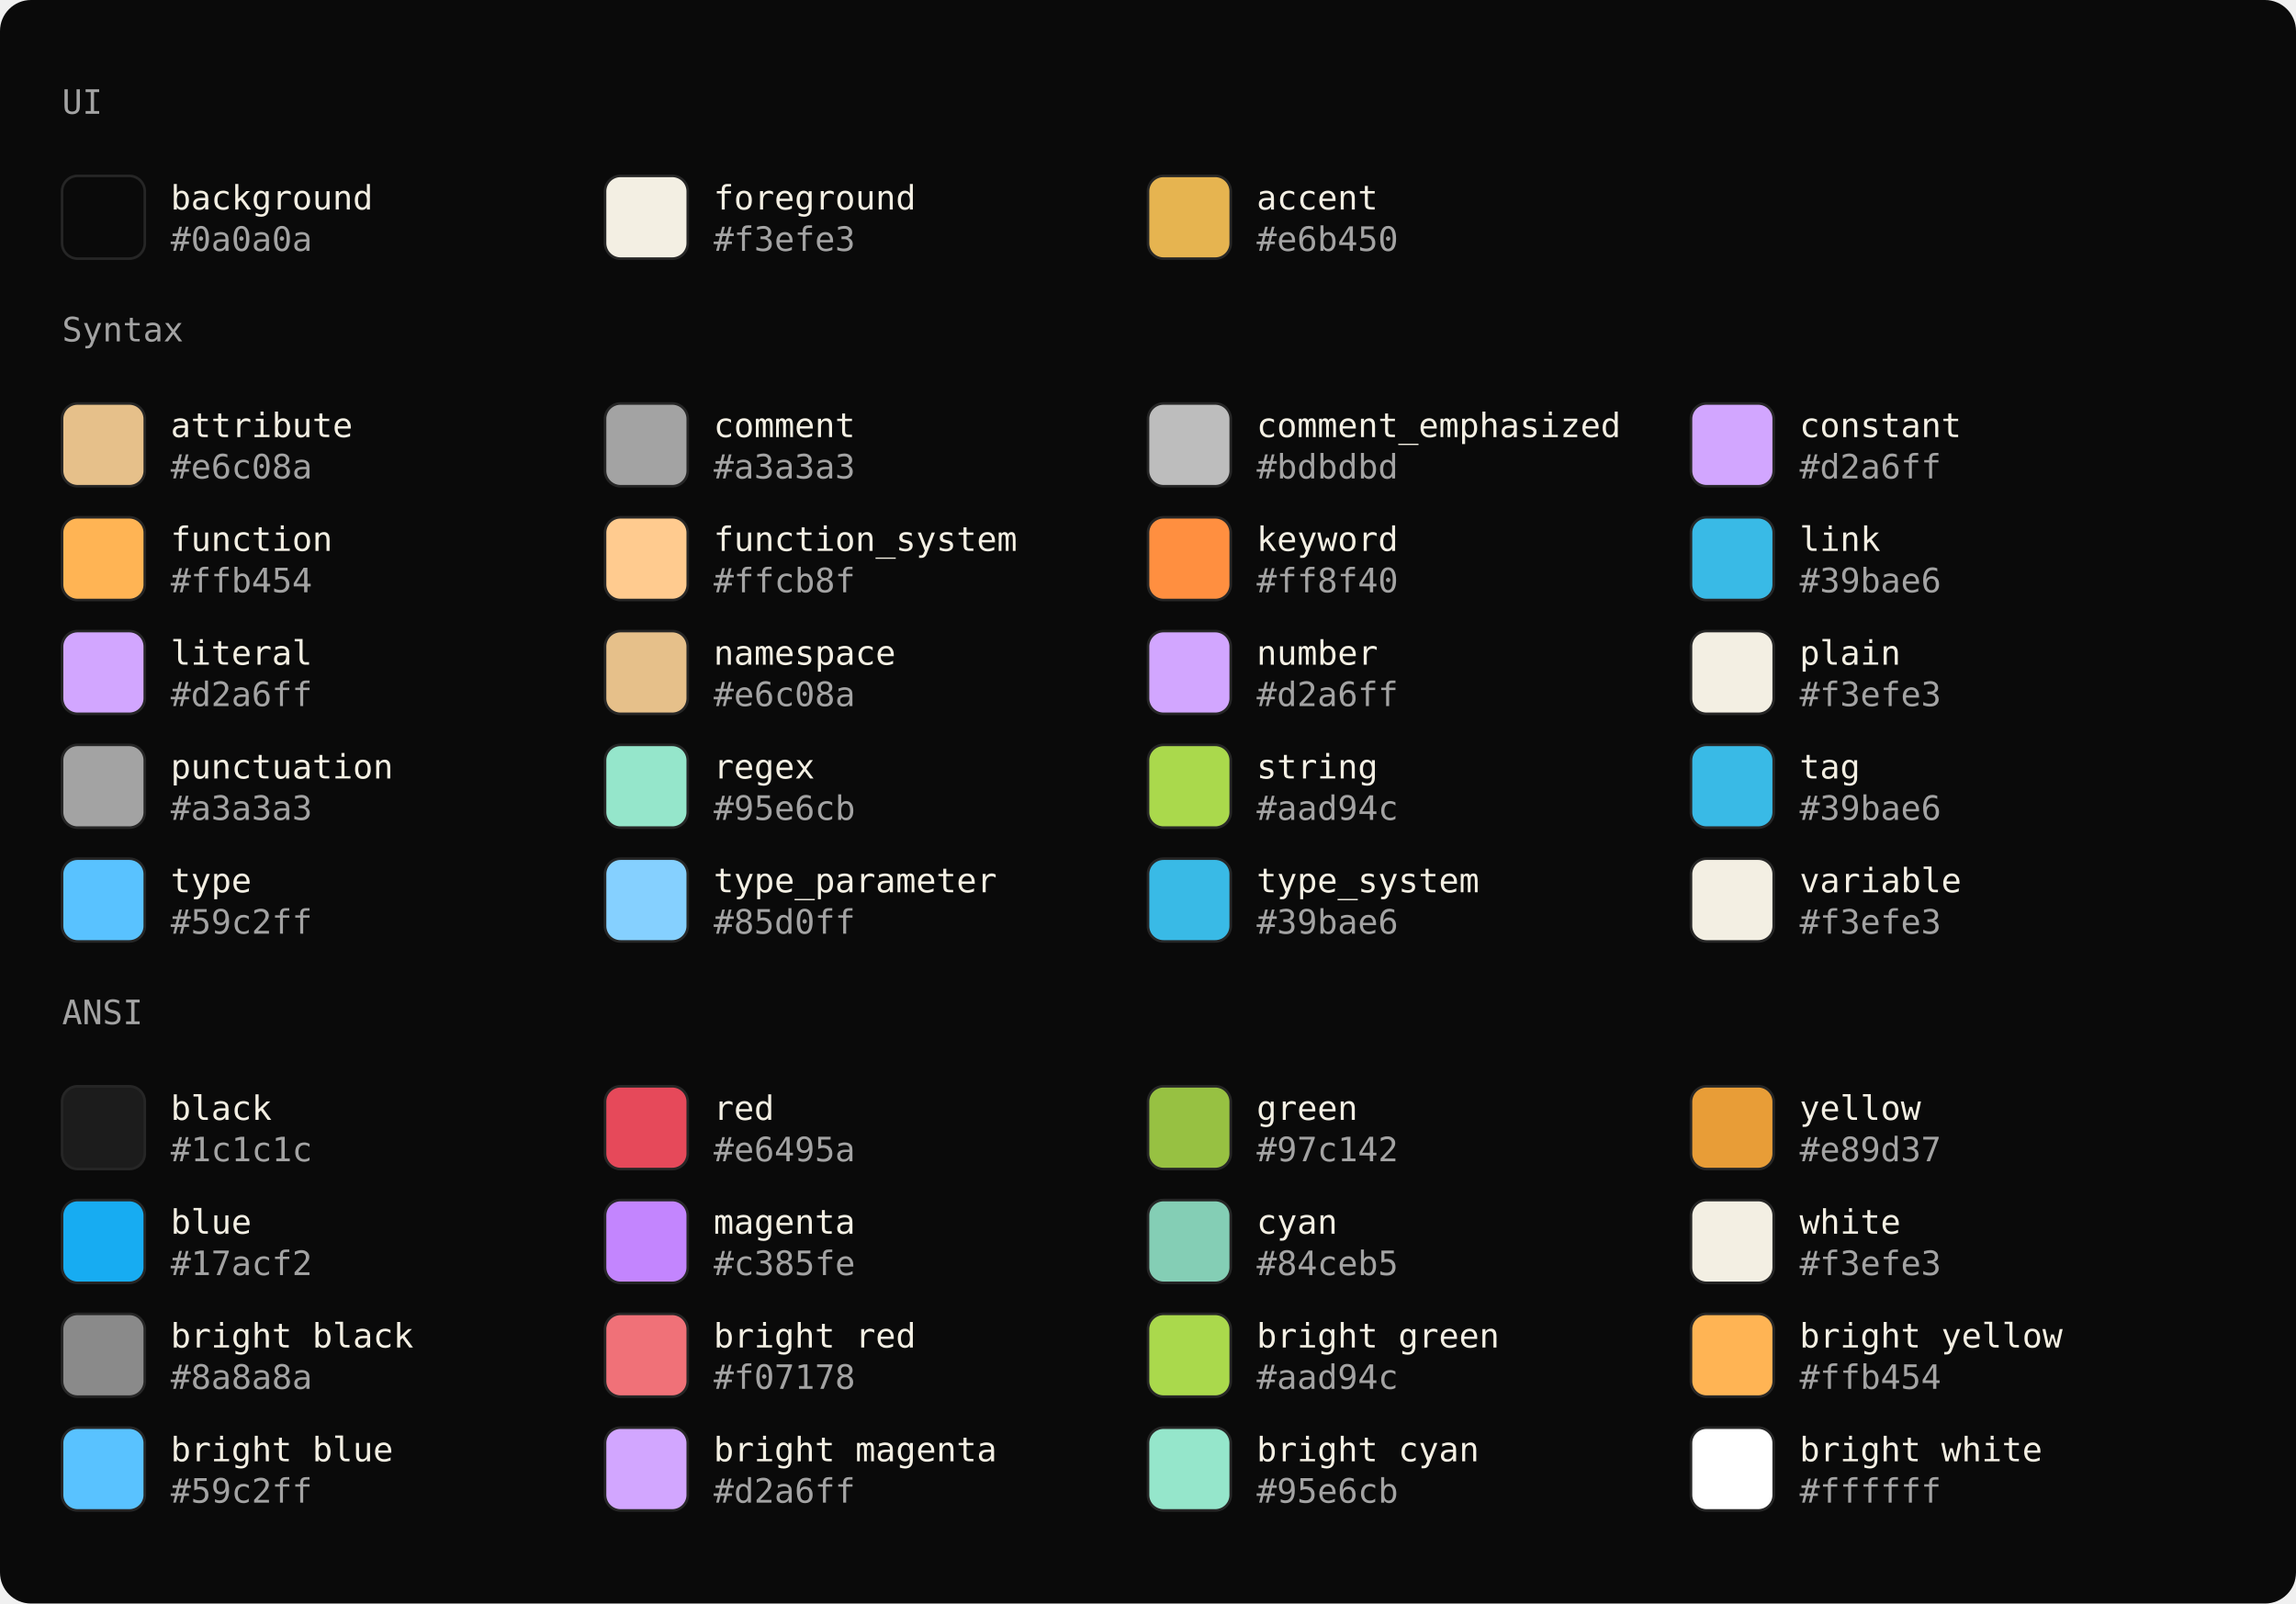
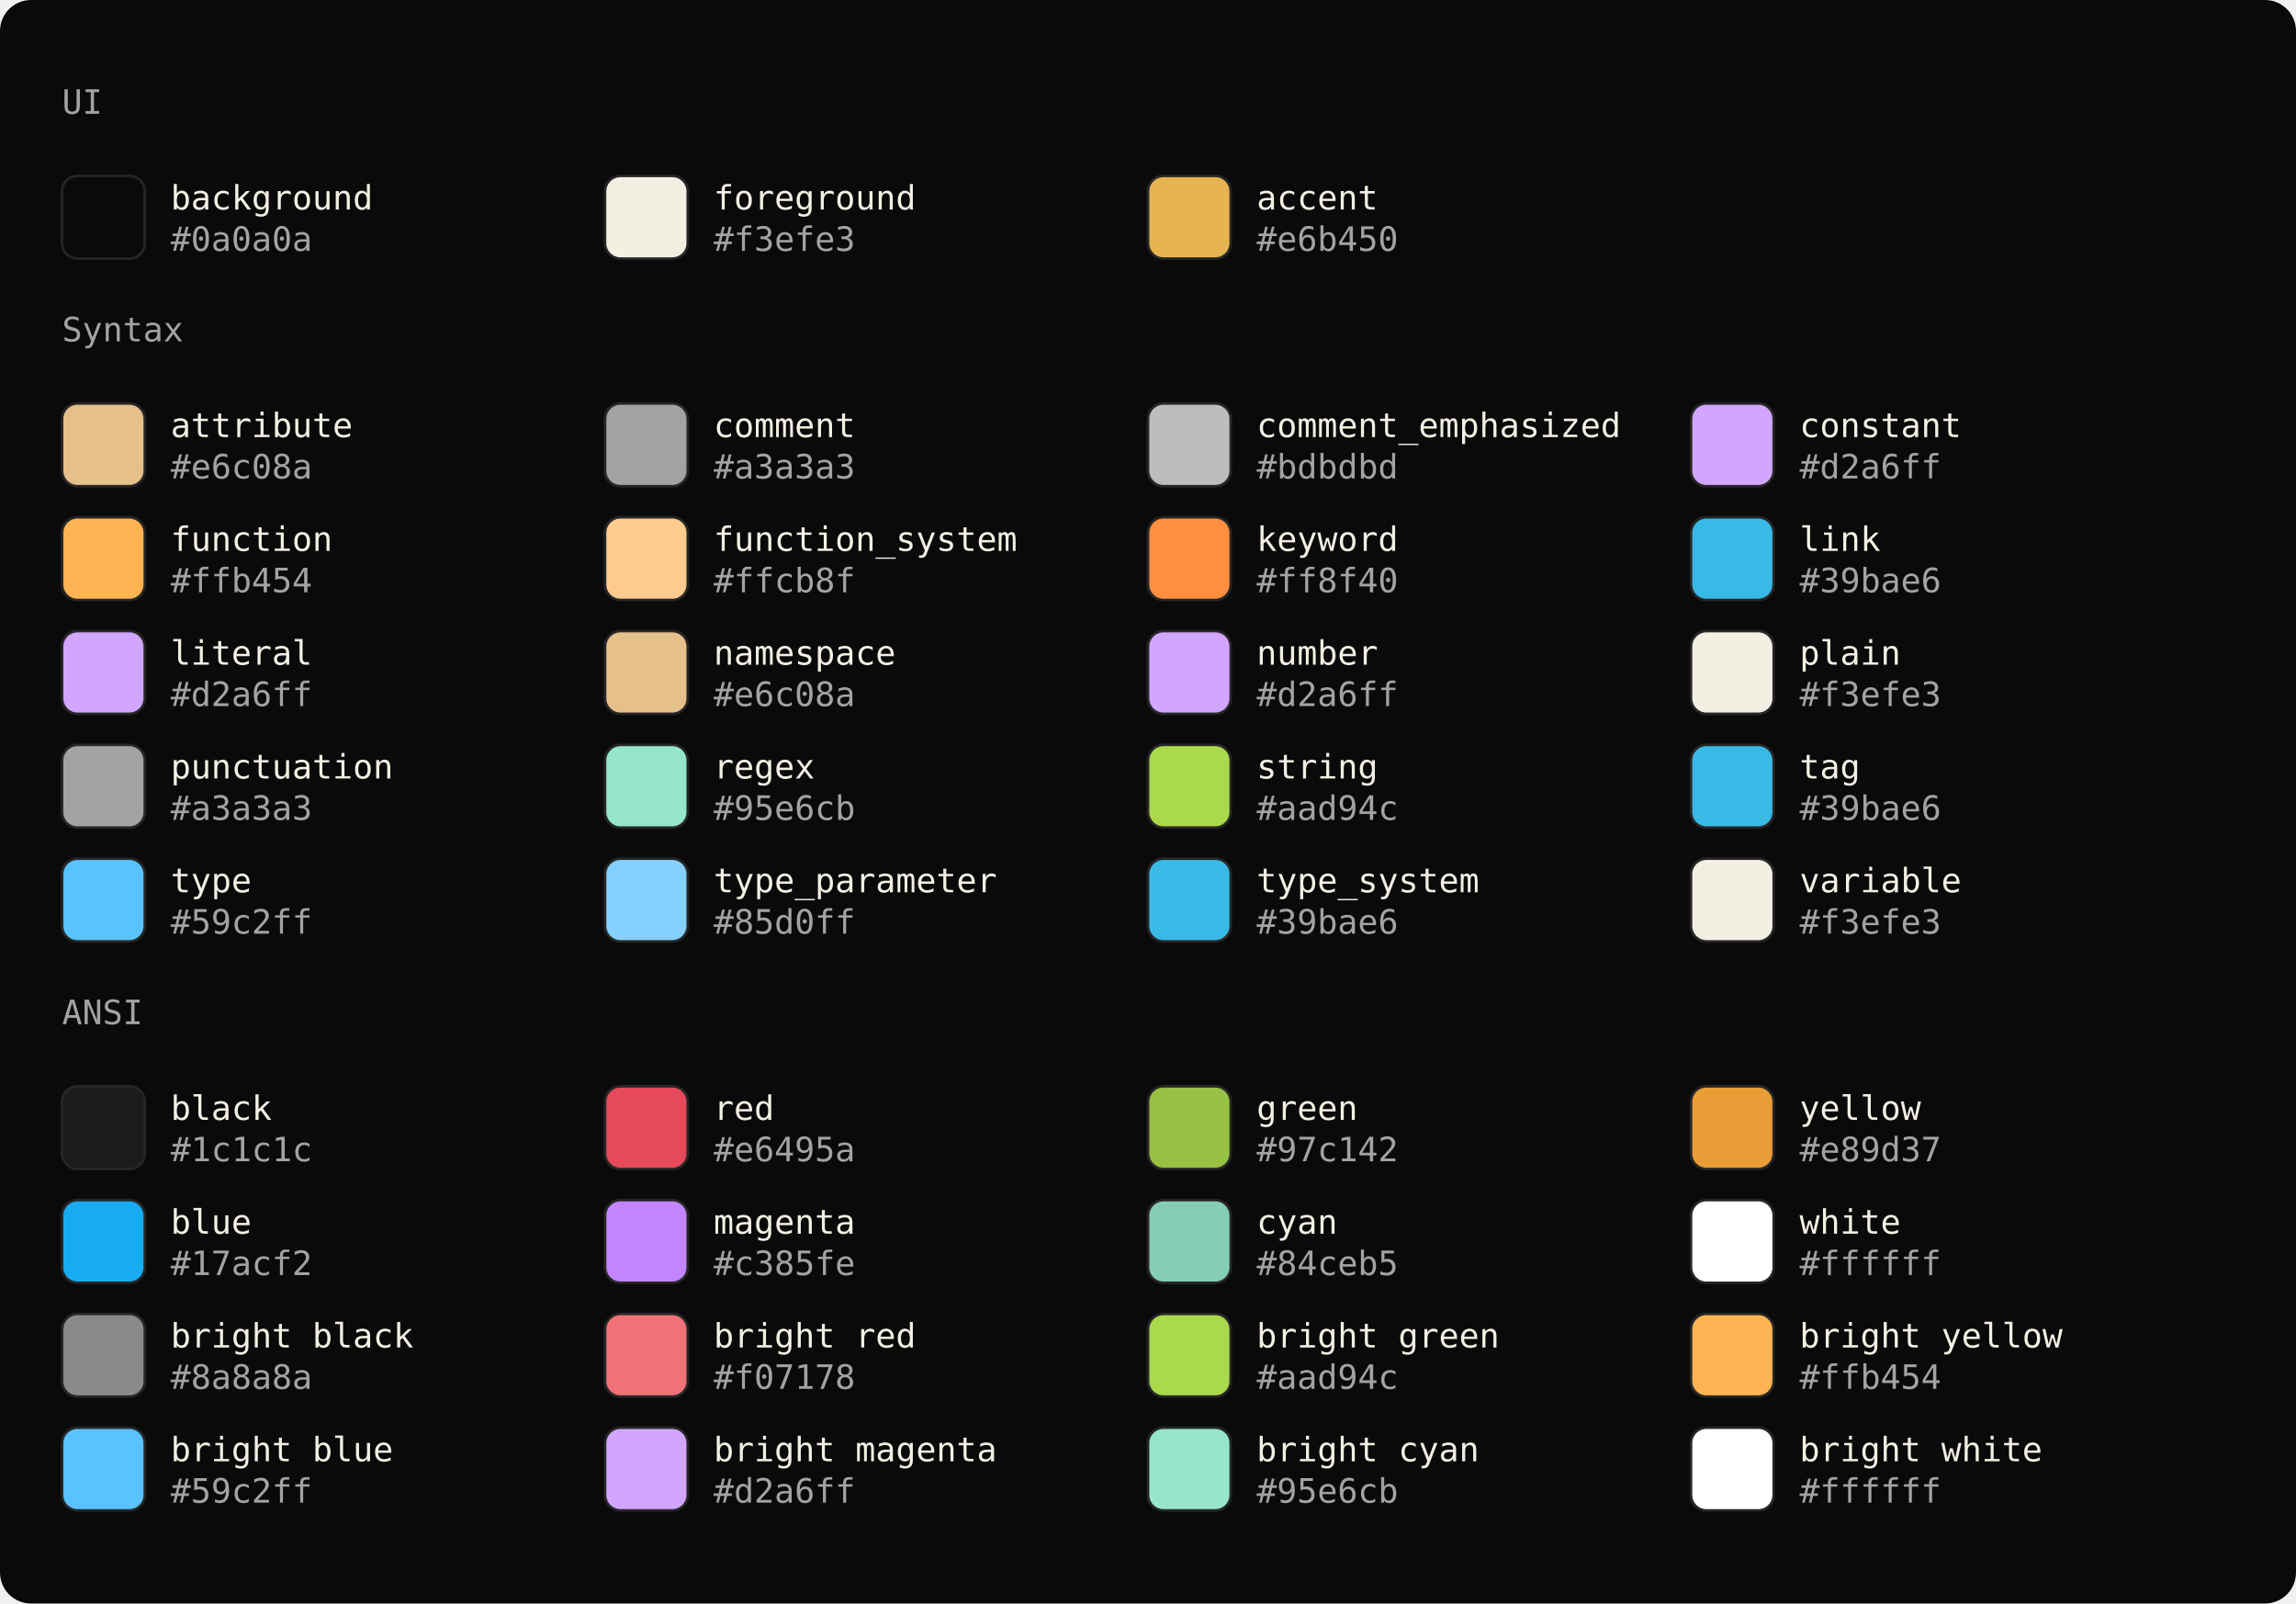
<svg xmlns="http://www.w3.org/2000/svg" width="888" height="620" viewBox="0 0 888 620" style="font-family: ui-monospace, SFMono-Regular, Menlo, monospace; font-size: 13px">
  <rect width="100%" height="100%" rx="12" fill="#0a0a0a" />
  <text x="24" y="44" fill="#a3a3a3">UI</text>
  <rect x="24" y="68" width="32" height="32" rx="6" fill="#0a0a0a" stroke="#262626" />
  <text x="66" y="81" fill="#f3efe3">background</text>
  <text x="66" y="97" fill="#a3a3a3">#0a0a0a</text>
  <rect x="234" y="68" width="32" height="32" rx="6" fill="#f3efe3" stroke="#262626" />
  <text x="276" y="81" fill="#f3efe3">foreground</text>
  <text x="276" y="97" fill="#a3a3a3">#f3efe3</text>
  <rect x="444" y="68" width="32" height="32" rx="6" fill="#e6b450" stroke="#262626" />
  <text x="486" y="81" fill="#f3efe3">accent</text>
  <text x="486" y="97" fill="#a3a3a3">#e6b450</text>
  <text x="24" y="132" fill="#a3a3a3">Syntax</text>
  <rect x="24" y="156" width="32" height="32" rx="6" fill="#e6c08a" stroke="#262626" />
  <text x="66" y="169" fill="#f3efe3">attribute</text>
  <text x="66" y="185" fill="#a3a3a3">#e6c08a</text>
  <rect x="234" y="156" width="32" height="32" rx="6" fill="#a3a3a3" stroke="#262626" />
  <text x="276" y="169" fill="#f3efe3">comment</text>
  <text x="276" y="185" fill="#a3a3a3">#a3a3a3</text>
  <rect x="444" y="156" width="32" height="32" rx="6" fill="#bdbdbd" stroke="#262626" />
  <text x="486" y="169" fill="#f3efe3">comment_emphasized</text>
  <text x="486" y="185" fill="#a3a3a3">#bdbdbd</text>
  <rect x="654" y="156" width="32" height="32" rx="6" fill="#d2a6ff" stroke="#262626" />
  <text x="696" y="169" fill="#f3efe3">constant</text>
  <text x="696" y="185" fill="#a3a3a3">#d2a6ff</text>
  <rect x="24" y="200" width="32" height="32" rx="6" fill="#ffb454" stroke="#262626" />
  <text x="66" y="213" fill="#f3efe3">function</text>
  <text x="66" y="229" fill="#a3a3a3">#ffb454</text>
  <rect x="234" y="200" width="32" height="32" rx="6" fill="#ffcb8f" stroke="#262626" />
  <text x="276" y="213" fill="#f3efe3">function_system</text>
  <text x="276" y="229" fill="#a3a3a3">#ffcb8f</text>
  <rect x="444" y="200" width="32" height="32" rx="6" fill="#ff8f40" stroke="#262626" />
  <text x="486" y="213" fill="#f3efe3">keyword</text>
  <text x="486" y="229" fill="#a3a3a3">#ff8f40</text>
  <rect x="654" y="200" width="32" height="32" rx="6" fill="#39bae6" stroke="#262626" />
  <text x="696" y="213" fill="#f3efe3">link</text>
  <text x="696" y="229" fill="#a3a3a3">#39bae6</text>
  <rect x="24" y="244" width="32" height="32" rx="6" fill="#d2a6ff" stroke="#262626" />
  <text x="66" y="257" fill="#f3efe3">literal</text>
  <text x="66" y="273" fill="#a3a3a3">#d2a6ff</text>
  <rect x="234" y="244" width="32" height="32" rx="6" fill="#e6c08a" stroke="#262626" />
  <text x="276" y="257" fill="#f3efe3">namespace</text>
  <text x="276" y="273" fill="#a3a3a3">#e6c08a</text>
  <rect x="444" y="244" width="32" height="32" rx="6" fill="#d2a6ff" stroke="#262626" />
  <text x="486" y="257" fill="#f3efe3">number</text>
  <text x="486" y="273" fill="#a3a3a3">#d2a6ff</text>
  <rect x="654" y="244" width="32" height="32" rx="6" fill="#f3efe3" stroke="#262626" />
  <text x="696" y="257" fill="#f3efe3">plain</text>
  <text x="696" y="273" fill="#a3a3a3">#f3efe3</text>
  <rect x="24" y="288" width="32" height="32" rx="6" fill="#a3a3a3" stroke="#262626" />
  <text x="66" y="301" fill="#f3efe3">punctuation</text>
  <text x="66" y="317" fill="#a3a3a3">#a3a3a3</text>
  <rect x="234" y="288" width="32" height="32" rx="6" fill="#95e6cb" stroke="#262626" />
  <text x="276" y="301" fill="#f3efe3">regex</text>
  <text x="276" y="317" fill="#a3a3a3">#95e6cb</text>
  <rect x="444" y="288" width="32" height="32" rx="6" fill="#aad94c" stroke="#262626" />
  <text x="486" y="301" fill="#f3efe3">string</text>
  <text x="486" y="317" fill="#a3a3a3">#aad94c</text>
  <rect x="654" y="288" width="32" height="32" rx="6" fill="#39bae6" stroke="#262626" />
  <text x="696" y="301" fill="#f3efe3">tag</text>
  <text x="696" y="317" fill="#a3a3a3">#39bae6</text>
  <rect x="24" y="332" width="32" height="32" rx="6" fill="#59c2ff" stroke="#262626" />
  <text x="66" y="345" fill="#f3efe3">type</text>
  <text x="66" y="361" fill="#a3a3a3">#59c2ff</text>
  <rect x="234" y="332" width="32" height="32" rx="6" fill="#85d0ff" stroke="#262626" />
  <text x="276" y="345" fill="#f3efe3">type_parameter</text>
  <text x="276" y="361" fill="#a3a3a3">#85d0ff</text>
  <rect x="444" y="332" width="32" height="32" rx="6" fill="#39bae6" stroke="#262626" />
  <text x="486" y="345" fill="#f3efe3">type_system</text>
  <text x="486" y="361" fill="#a3a3a3">#39bae6</text>
  <rect x="654" y="332" width="32" height="32" rx="6" fill="#f3efe3" stroke="#262626" />
  <text x="696" y="345" fill="#f3efe3">variable</text>
  <text x="696" y="361" fill="#a3a3a3">#f3efe3</text>
  <text x="24" y="396" fill="#a3a3a3">ANSI</text>
  <rect x="24" y="420" width="32" height="32" rx="6" fill="#1c1c1c" stroke="#262626" />
  <text x="66" y="433" fill="#f3efe3">black</text>
  <text x="66" y="449" fill="#a3a3a3">#1c1c1c</text>
  <rect x="234" y="420" width="32" height="32" rx="6" fill="#e6495a" stroke="#262626" />
  <text x="276" y="433" fill="#f3efe3">red</text>
  <text x="276" y="449" fill="#a3a3a3">#e6495a</text>
  <rect x="444" y="420" width="32" height="32" rx="6" fill="#97c142" stroke="#262626" />
  <text x="486" y="433" fill="#f3efe3">green</text>
  <text x="486" y="449" fill="#a3a3a3">#97c142</text>
  <rect x="654" y="420" width="32" height="32" rx="6" fill="#e89d37" stroke="#262626" />
  <text x="696" y="433" fill="#f3efe3">yellow</text>
  <text x="696" y="449" fill="#a3a3a3">#e89d37</text>
  <rect x="24" y="464" width="32" height="32" rx="6" fill="#17acf2" stroke="#262626" />
  <text x="66" y="477" fill="#f3efe3">blue</text>
  <text x="66" y="493" fill="#a3a3a3">#17acf2</text>
  <rect x="234" y="464" width="32" height="32" rx="6" fill="#c385fe" stroke="#262626" />
  <text x="276" y="477" fill="#f3efe3">magenta</text>
  <text x="276" y="493" fill="#a3a3a3">#c385fe</text>
  <rect x="444" y="464" width="32" height="32" rx="6" fill="#84ceb5" stroke="#262626" />
  <text x="486" y="477" fill="#f3efe3">cyan</text>
  <text x="486" y="493" fill="#a3a3a3">#84ceb5</text>
-   <rect x="654" y="464" width="32" height="32" rx="6" fill="#f3efe3" stroke="#262626" />
+   <rect x="654" y="464" width="32" height="32" rx="6" fill="#ffffff" stroke="#262626" />
  <text x="696" y="477" fill="#f3efe3">white</text>
-   <text x="696" y="493" fill="#a3a3a3">#f3efe3</text>
+   <text x="696" y="493" fill="#a3a3a3">#ffffff</text>
  <rect x="24" y="508" width="32" height="32" rx="6" fill="#8a8a8a" stroke="#262626" />
  <text x="66" y="521" fill="#f3efe3">bright black</text>
  <text x="66" y="537" fill="#a3a3a3">#8a8a8a</text>
  <rect x="234" y="508" width="32" height="32" rx="6" fill="#f07178" stroke="#262626" />
  <text x="276" y="521" fill="#f3efe3">bright red</text>
  <text x="276" y="537" fill="#a3a3a3">#f07178</text>
  <rect x="444" y="508" width="32" height="32" rx="6" fill="#aad94c" stroke="#262626" />
  <text x="486" y="521" fill="#f3efe3">bright green</text>
  <text x="486" y="537" fill="#a3a3a3">#aad94c</text>
  <rect x="654" y="508" width="32" height="32" rx="6" fill="#ffb454" stroke="#262626" />
  <text x="696" y="521" fill="#f3efe3">bright yellow</text>
  <text x="696" y="537" fill="#a3a3a3">#ffb454</text>
  <rect x="24" y="552" width="32" height="32" rx="6" fill="#59c2ff" stroke="#262626" />
  <text x="66" y="565" fill="#f3efe3">bright blue</text>
  <text x="66" y="581" fill="#a3a3a3">#59c2ff</text>
  <rect x="234" y="552" width="32" height="32" rx="6" fill="#d2a6ff" stroke="#262626" />
  <text x="276" y="565" fill="#f3efe3">bright magenta</text>
  <text x="276" y="581" fill="#a3a3a3">#d2a6ff</text>
  <rect x="444" y="552" width="32" height="32" rx="6" fill="#95e6cb" stroke="#262626" />
  <text x="486" y="565" fill="#f3efe3">bright cyan</text>
  <text x="486" y="581" fill="#a3a3a3">#95e6cb</text>
  <rect x="654" y="552" width="32" height="32" rx="6" fill="#ffffff" stroke="#262626" />
  <text x="696" y="565" fill="#f3efe3">bright white</text>
  <text x="696" y="581" fill="#a3a3a3">#ffffff</text>
</svg>
